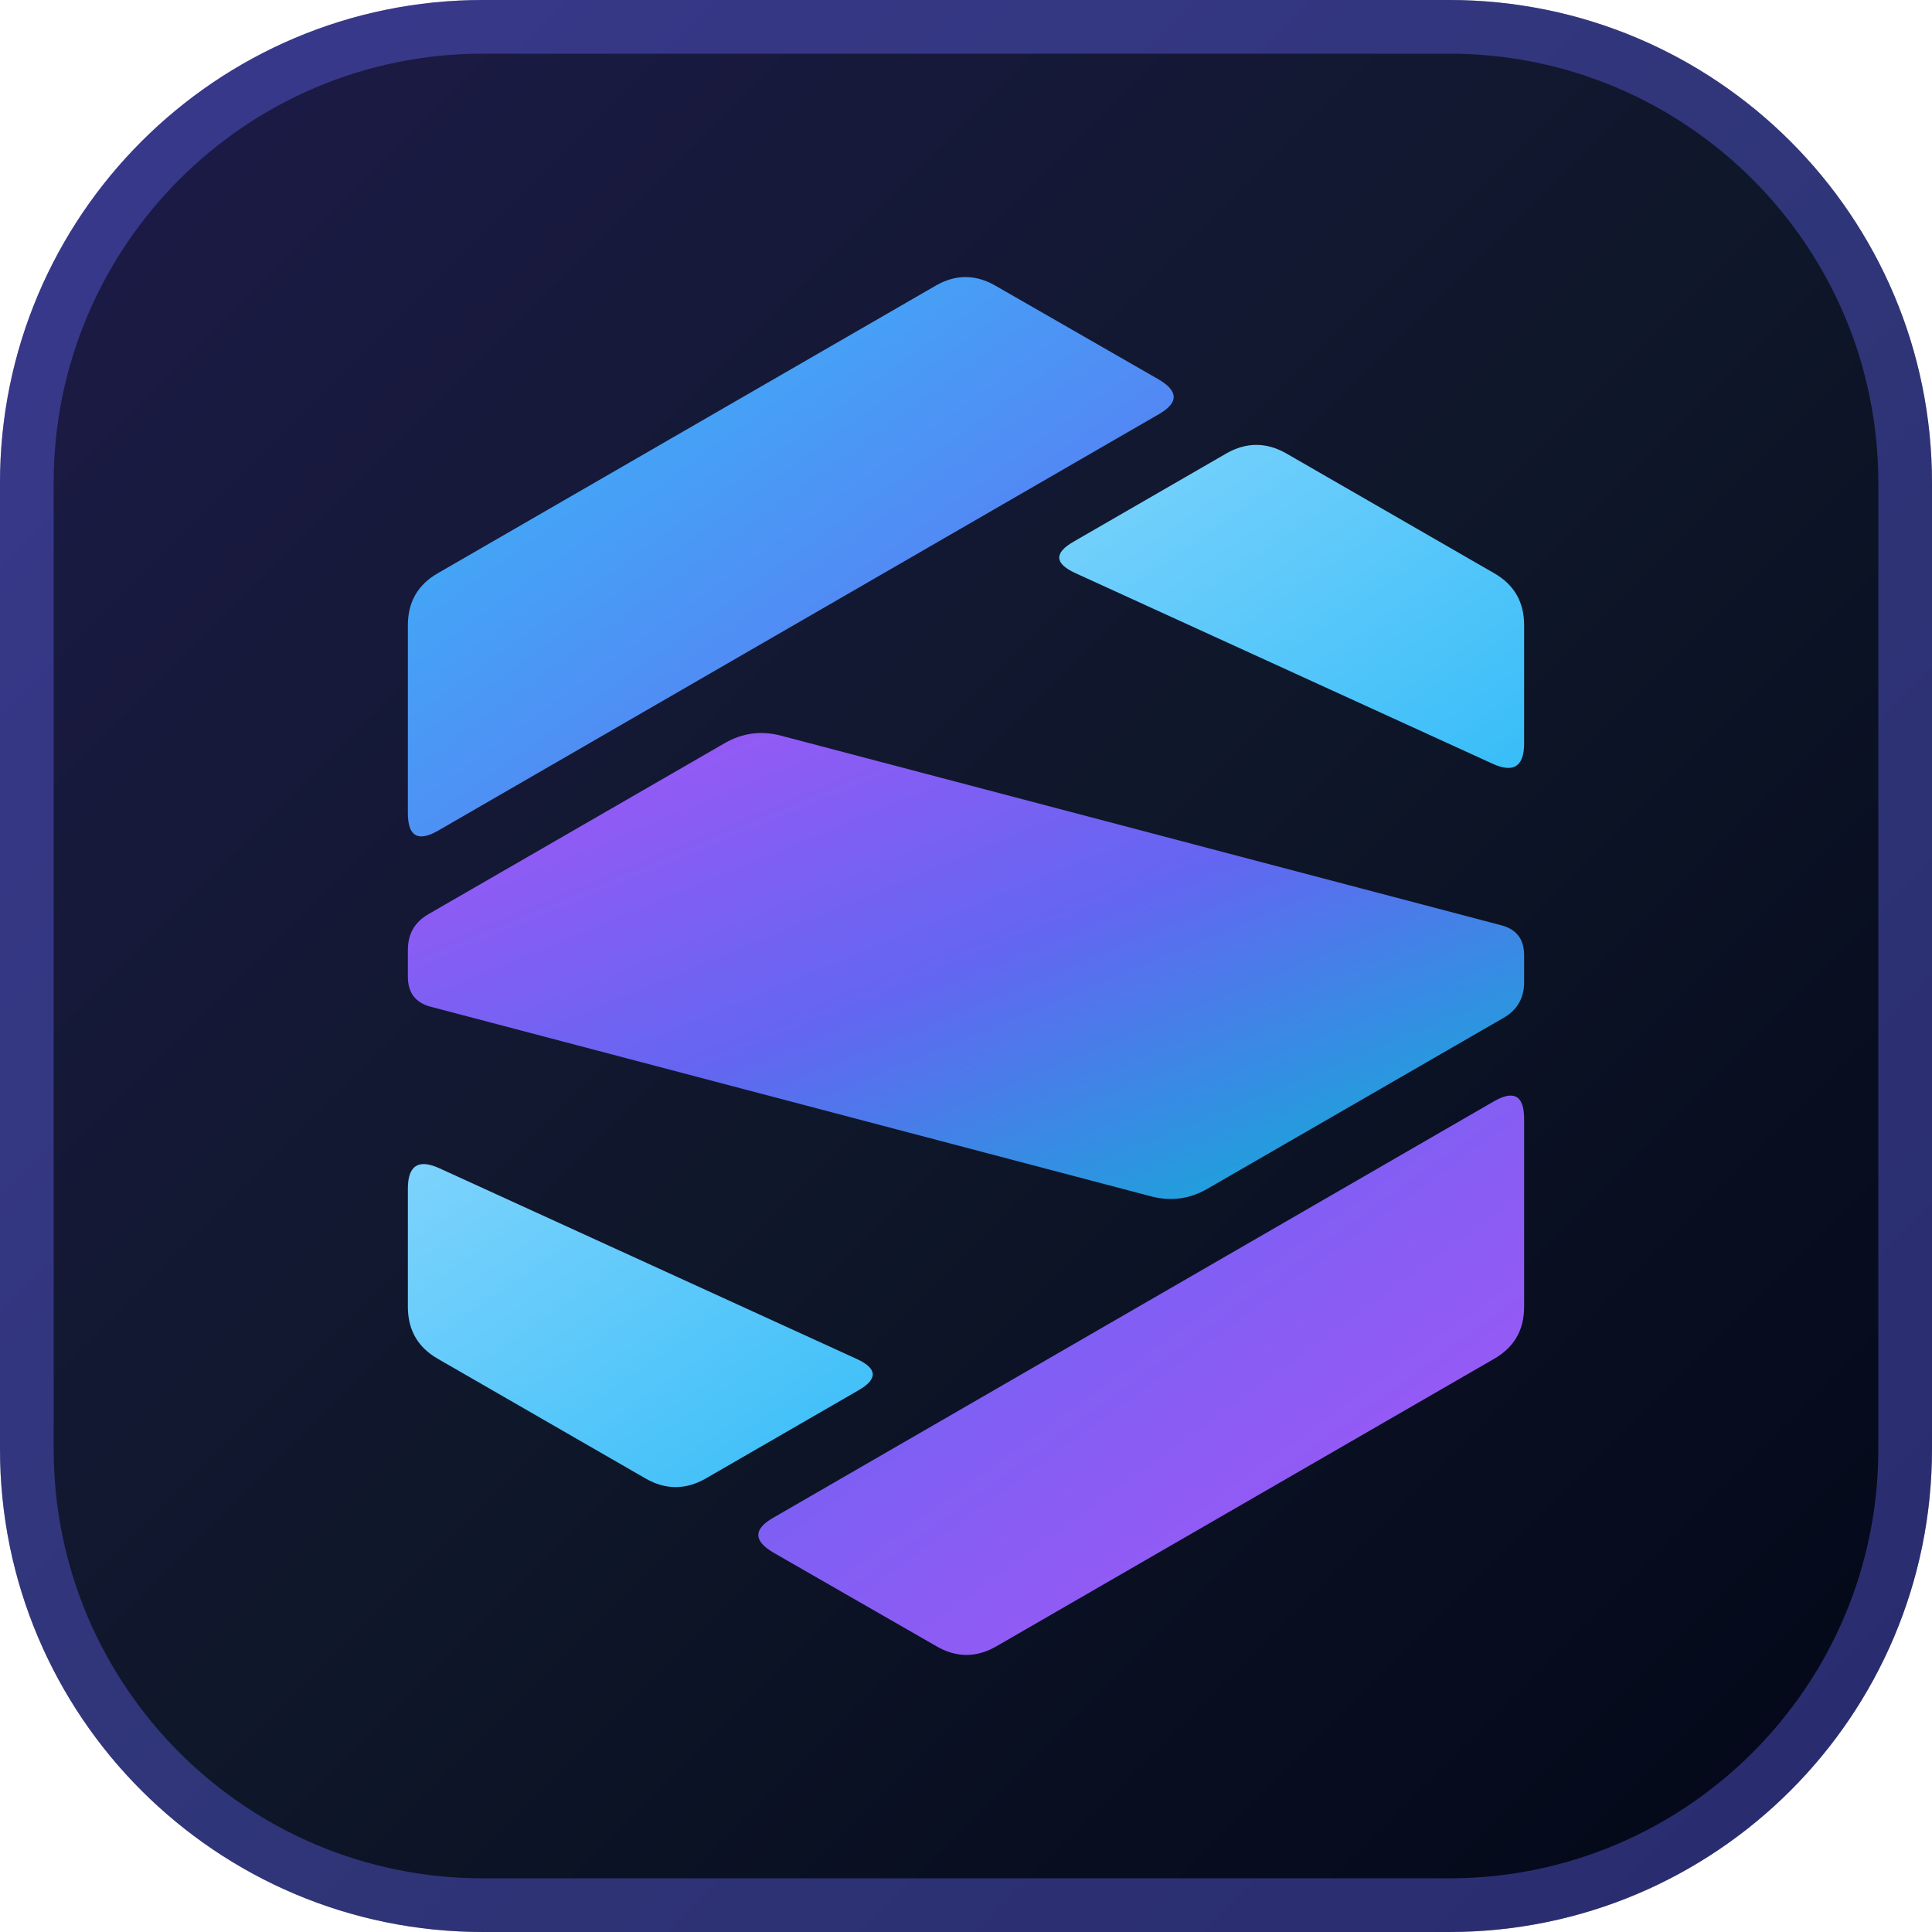
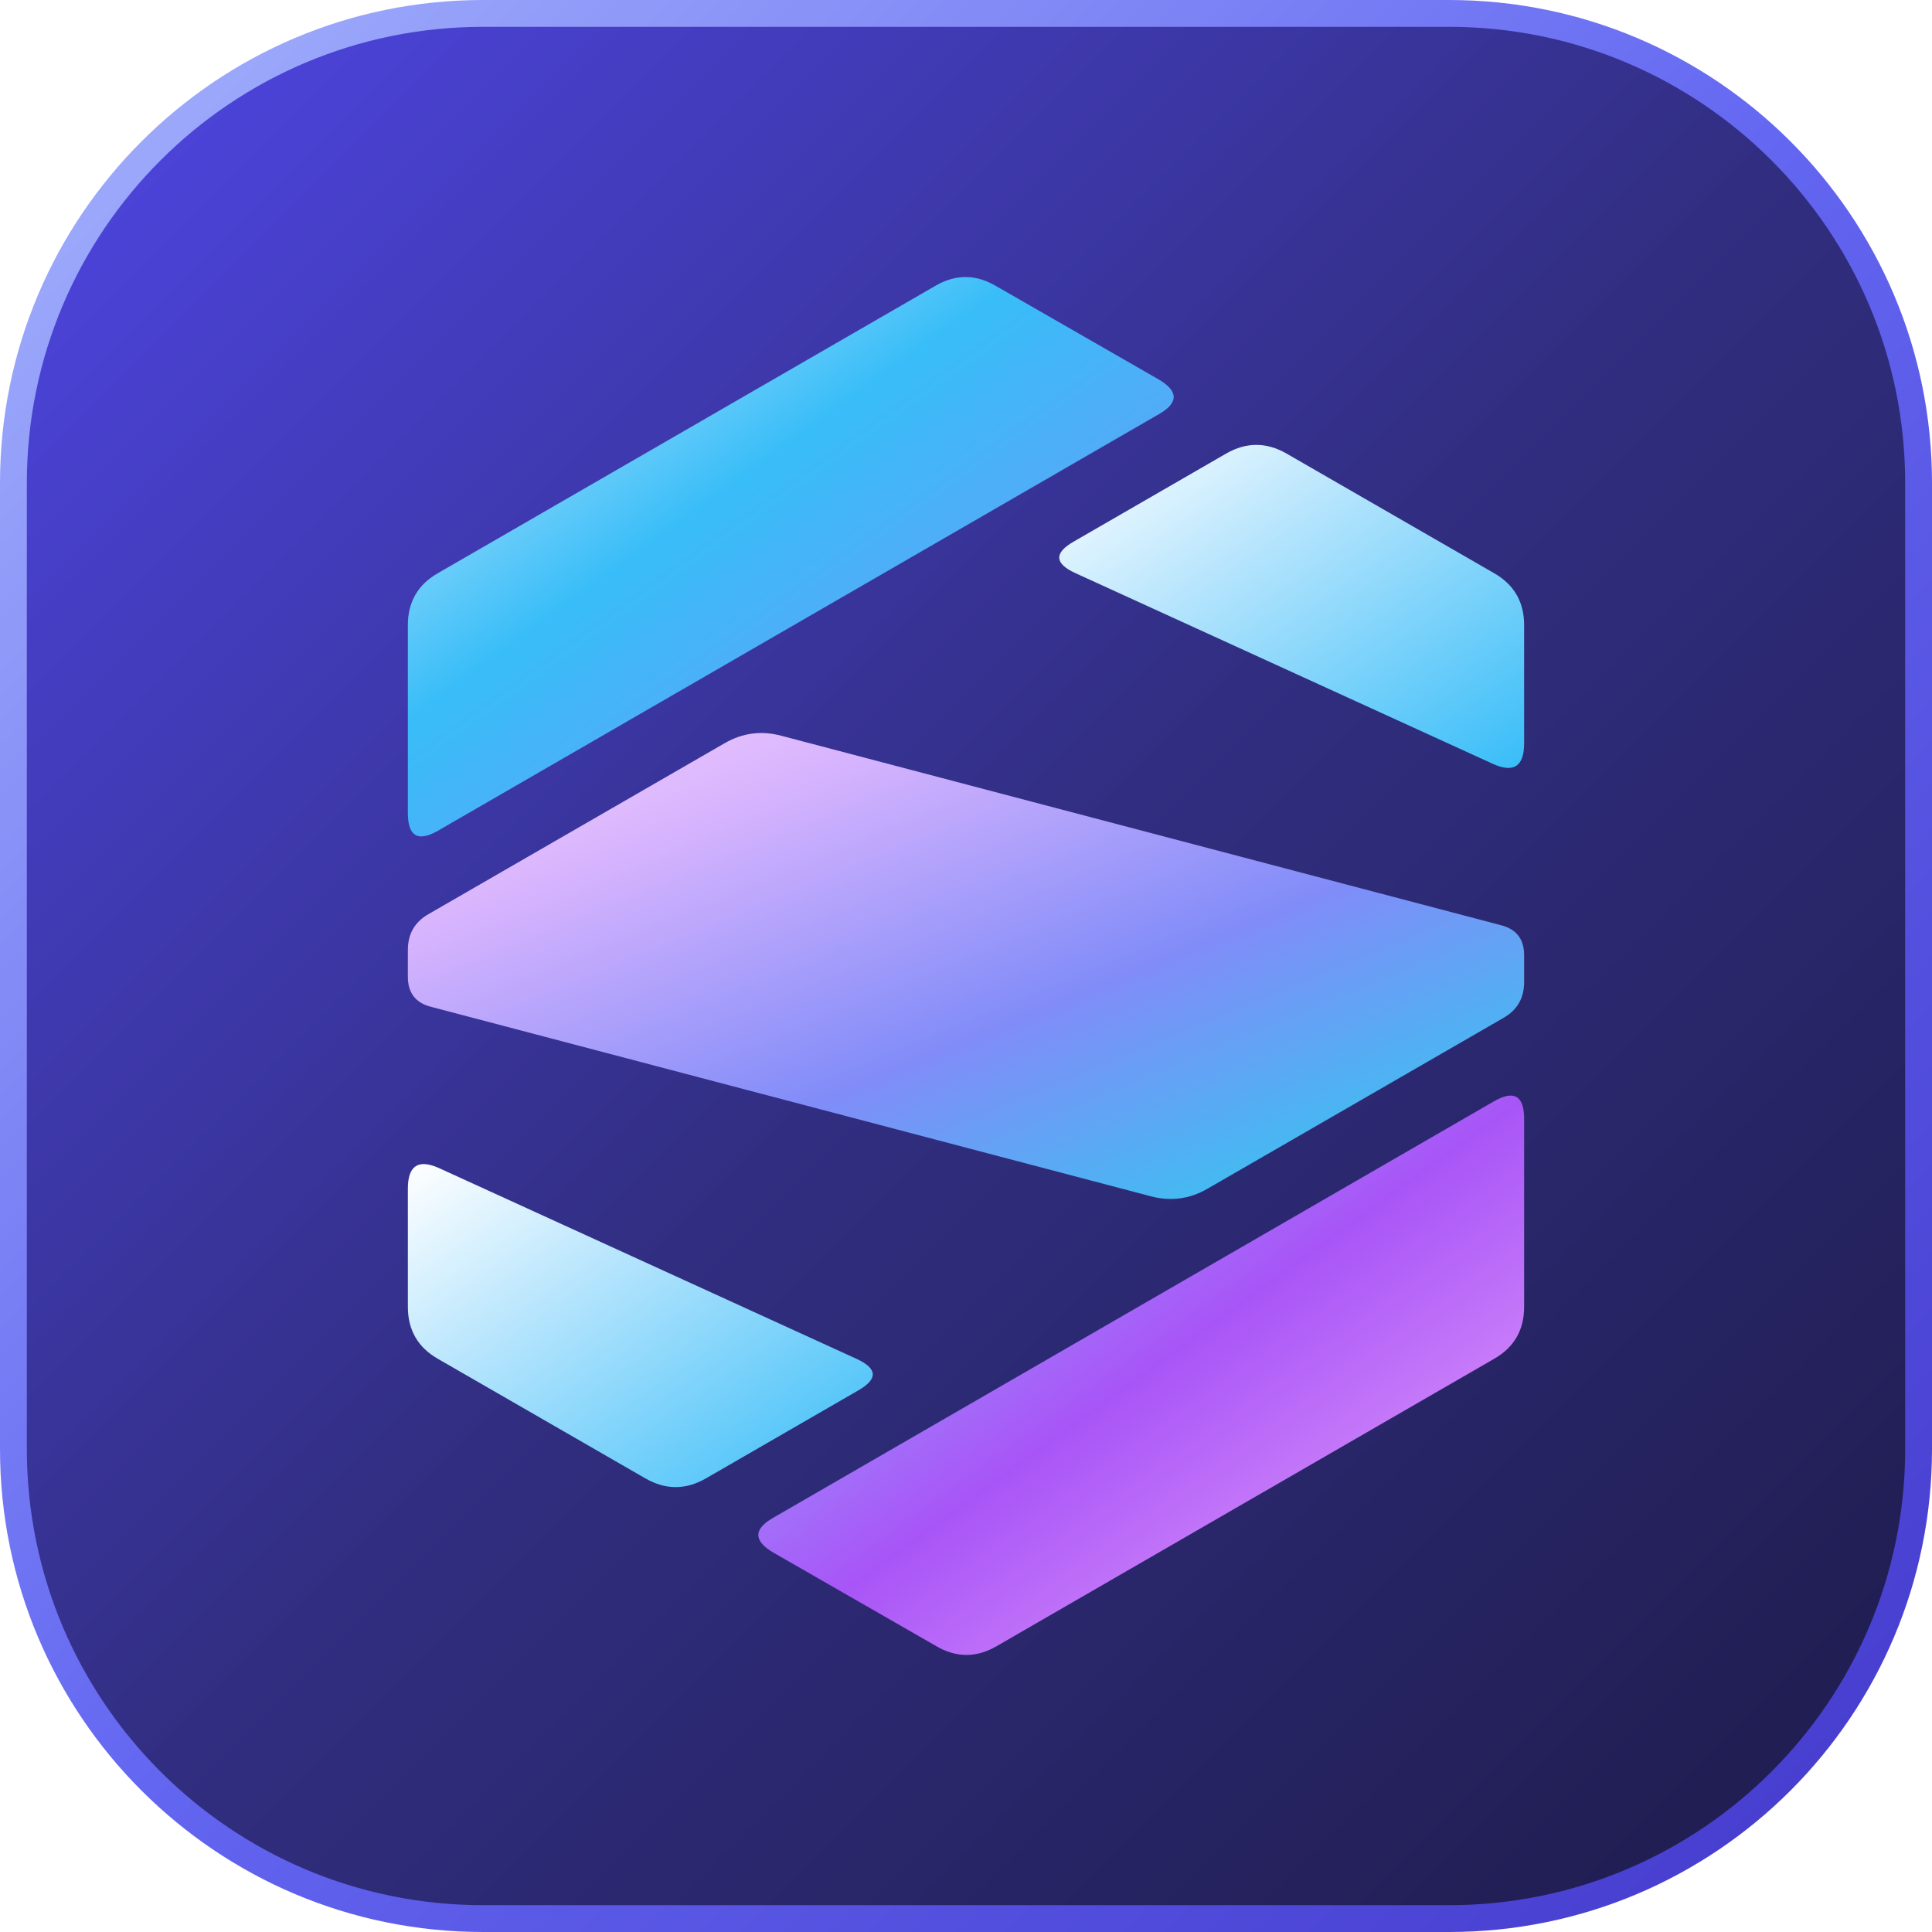
<svg xmlns="http://www.w3.org/2000/svg" width="64" height="64" viewBox="0 0 36 36" fill="none">
  <defs>
+     <linearGradient id="sectile-badge-rim" x1="0%" y1="0%" x2="100%" y2="100%">
+       <stop offset="0%" stop-color="#a5b4fc" />
+       <stop offset="50%" stop-color="#6366f1" />
+       <stop offset="100%" stop-color="#4338ca" />
+     </linearGradient>
    <linearGradient id="sectile-badge-grad" x1="0%" y1="0%" x2="100%" y2="100%">
-       <stop offset="0%" stop-color="#1e1b4b" />
-       <stop offset="50%" stop-color="#0f172a" />
-       <stop offset="100%" stop-color="#020617" />
+       <stop offset="0%" stop-color="#4f46e5" />
+       <stop offset="50%" stop-color="#312e81" />
+       <stop offset="100%" stop-color="#1e1b4b" />
    </linearGradient>
    <linearGradient id="sectile-stream-primary" x1="0%" y1="0%" x2="100%" y2="100%">
-       <stop offset="0%" stop-color="#a855f7" />
-       <stop offset="50%" stop-color="#6366f1" />
-       <stop offset="100%" stop-color="#06b6d4" />
+       <stop offset="0%" stop-color="#f5d0fe" />
+       <stop offset="22%" stop-color="#d8b4fe" />
+       <stop offset="58%" stop-color="#818cf8" />
+       <stop offset="100%" stop-color="#22d3ee" />
    </linearGradient>
    <linearGradient id="sectile-stream-secondary" x1="0%" y1="0%" x2="100%" y2="100%">
-       <stop offset="0%" stop-color="#38bdf8" />
-       <stop offset="100%" stop-color="#6366f1" />
+       <stop offset="0%" stop-color="#e0f2fe" />
+       <stop offset="40%" stop-color="#38bdf8" />
+       <stop offset="100%" stop-color="#818cf8" />
    </linearGradient>
    <linearGradient id="sectile-facet-bot" x1="0%" y1="0%" x2="100%" y2="100%">
-       <stop offset="0%" stop-color="#6366f1" />
-       <stop offset="100%" stop-color="#a855f7" />
+       <stop offset="0%" stop-color="#93c5fd" />
+       <stop offset="50%" stop-color="#a855f7" />
+       <stop offset="100%" stop-color="#f0abfc" />
    </linearGradient>
    <linearGradient id="sectile-glow" x1="0%" y1="0%" x2="100%" y2="100%">
-       <stop offset="0%" stop-color="#7dd3fc" />
+       <stop offset="0%" stop-color="#ffffff" />
+       <stop offset="35%" stop-color="#bae6fd" />
      <stop offset="100%" stop-color="#38bdf8" />
    </linearGradient>
  </defs>
-   <rect width="36" height="36" rx="9" fill="url(#sectile-badge-grad)" />
-   <rect x="0.5" y="0.5" width="35" height="35" rx="8.5" stroke="#6366f1" stroke-opacity="0.4" stroke-width="1" />
+   <rect width="36" height="36" rx="9" fill="url(#sectile-badge-rim)" />
+   <rect x="0.5" y="0.5" width="35" height="35" rx="8.5" fill="url(#sectile-badge-grad)" />
  <path d="M 22.85 8.45 Q 23.41 8.13 23.97 8.45 L 27.84 10.68 Q 28.40 11.00 28.40 11.65 L 28.40 13.85 Q 28.40 14.50 27.81 14.23 L 20.04 10.68 Q 19.45 10.41 20.01 10.09 Z" fill="url(#sectile-glow)" />
  <path d="M 7.60 11.65 Q 7.60 11.00 8.16 10.68 L 17.44 5.32 Q 18.00 5.00 18.56 5.33 L 21.59 7.07 Q 22.15 7.40 21.59 7.72 L 8.16 15.48 Q 7.60 15.80 7.60 15.15 Z" fill="url(#sectile-stream-secondary)" />
  <path d="M 7.60 17.70 Q 7.60 17.25 7.99 17.03 L 13.50 13.85 Q 14.00 13.56 14.56 13.71 L 27.97 17.24 Q 28.40 17.35 28.40 17.80 L 28.40 18.30 Q 28.40 18.75 28.01 18.97 L 22.50 22.15 Q 22.00 22.44 21.44 22.29 L 8.03 18.76 Q 7.60 18.65 7.60 18.20 Z" fill="url(#sectile-stream-primary)" />
  <path d="M 28.40 24.35 Q 28.40 25.00 27.84 25.32 L 18.56 30.68 Q 18.00 31.00 17.44 30.67 L 14.41 28.93 Q 13.85 28.60 14.41 28.28 L 27.84 20.52 Q 28.40 20.20 28.40 20.85 Z" fill="url(#sectile-facet-bot)" />
  <path d="M 13.15 27.55 Q 12.59 27.87 12.03 27.55 L 8.16 25.32 Q 7.60 25.00 7.60 24.35 L 7.60 22.15 Q 7.60 21.50 8.19 21.77 L 15.96 25.32 Q 16.55 25.59 15.99 25.91 Z" fill="url(#sectile-glow)" />
</svg>
